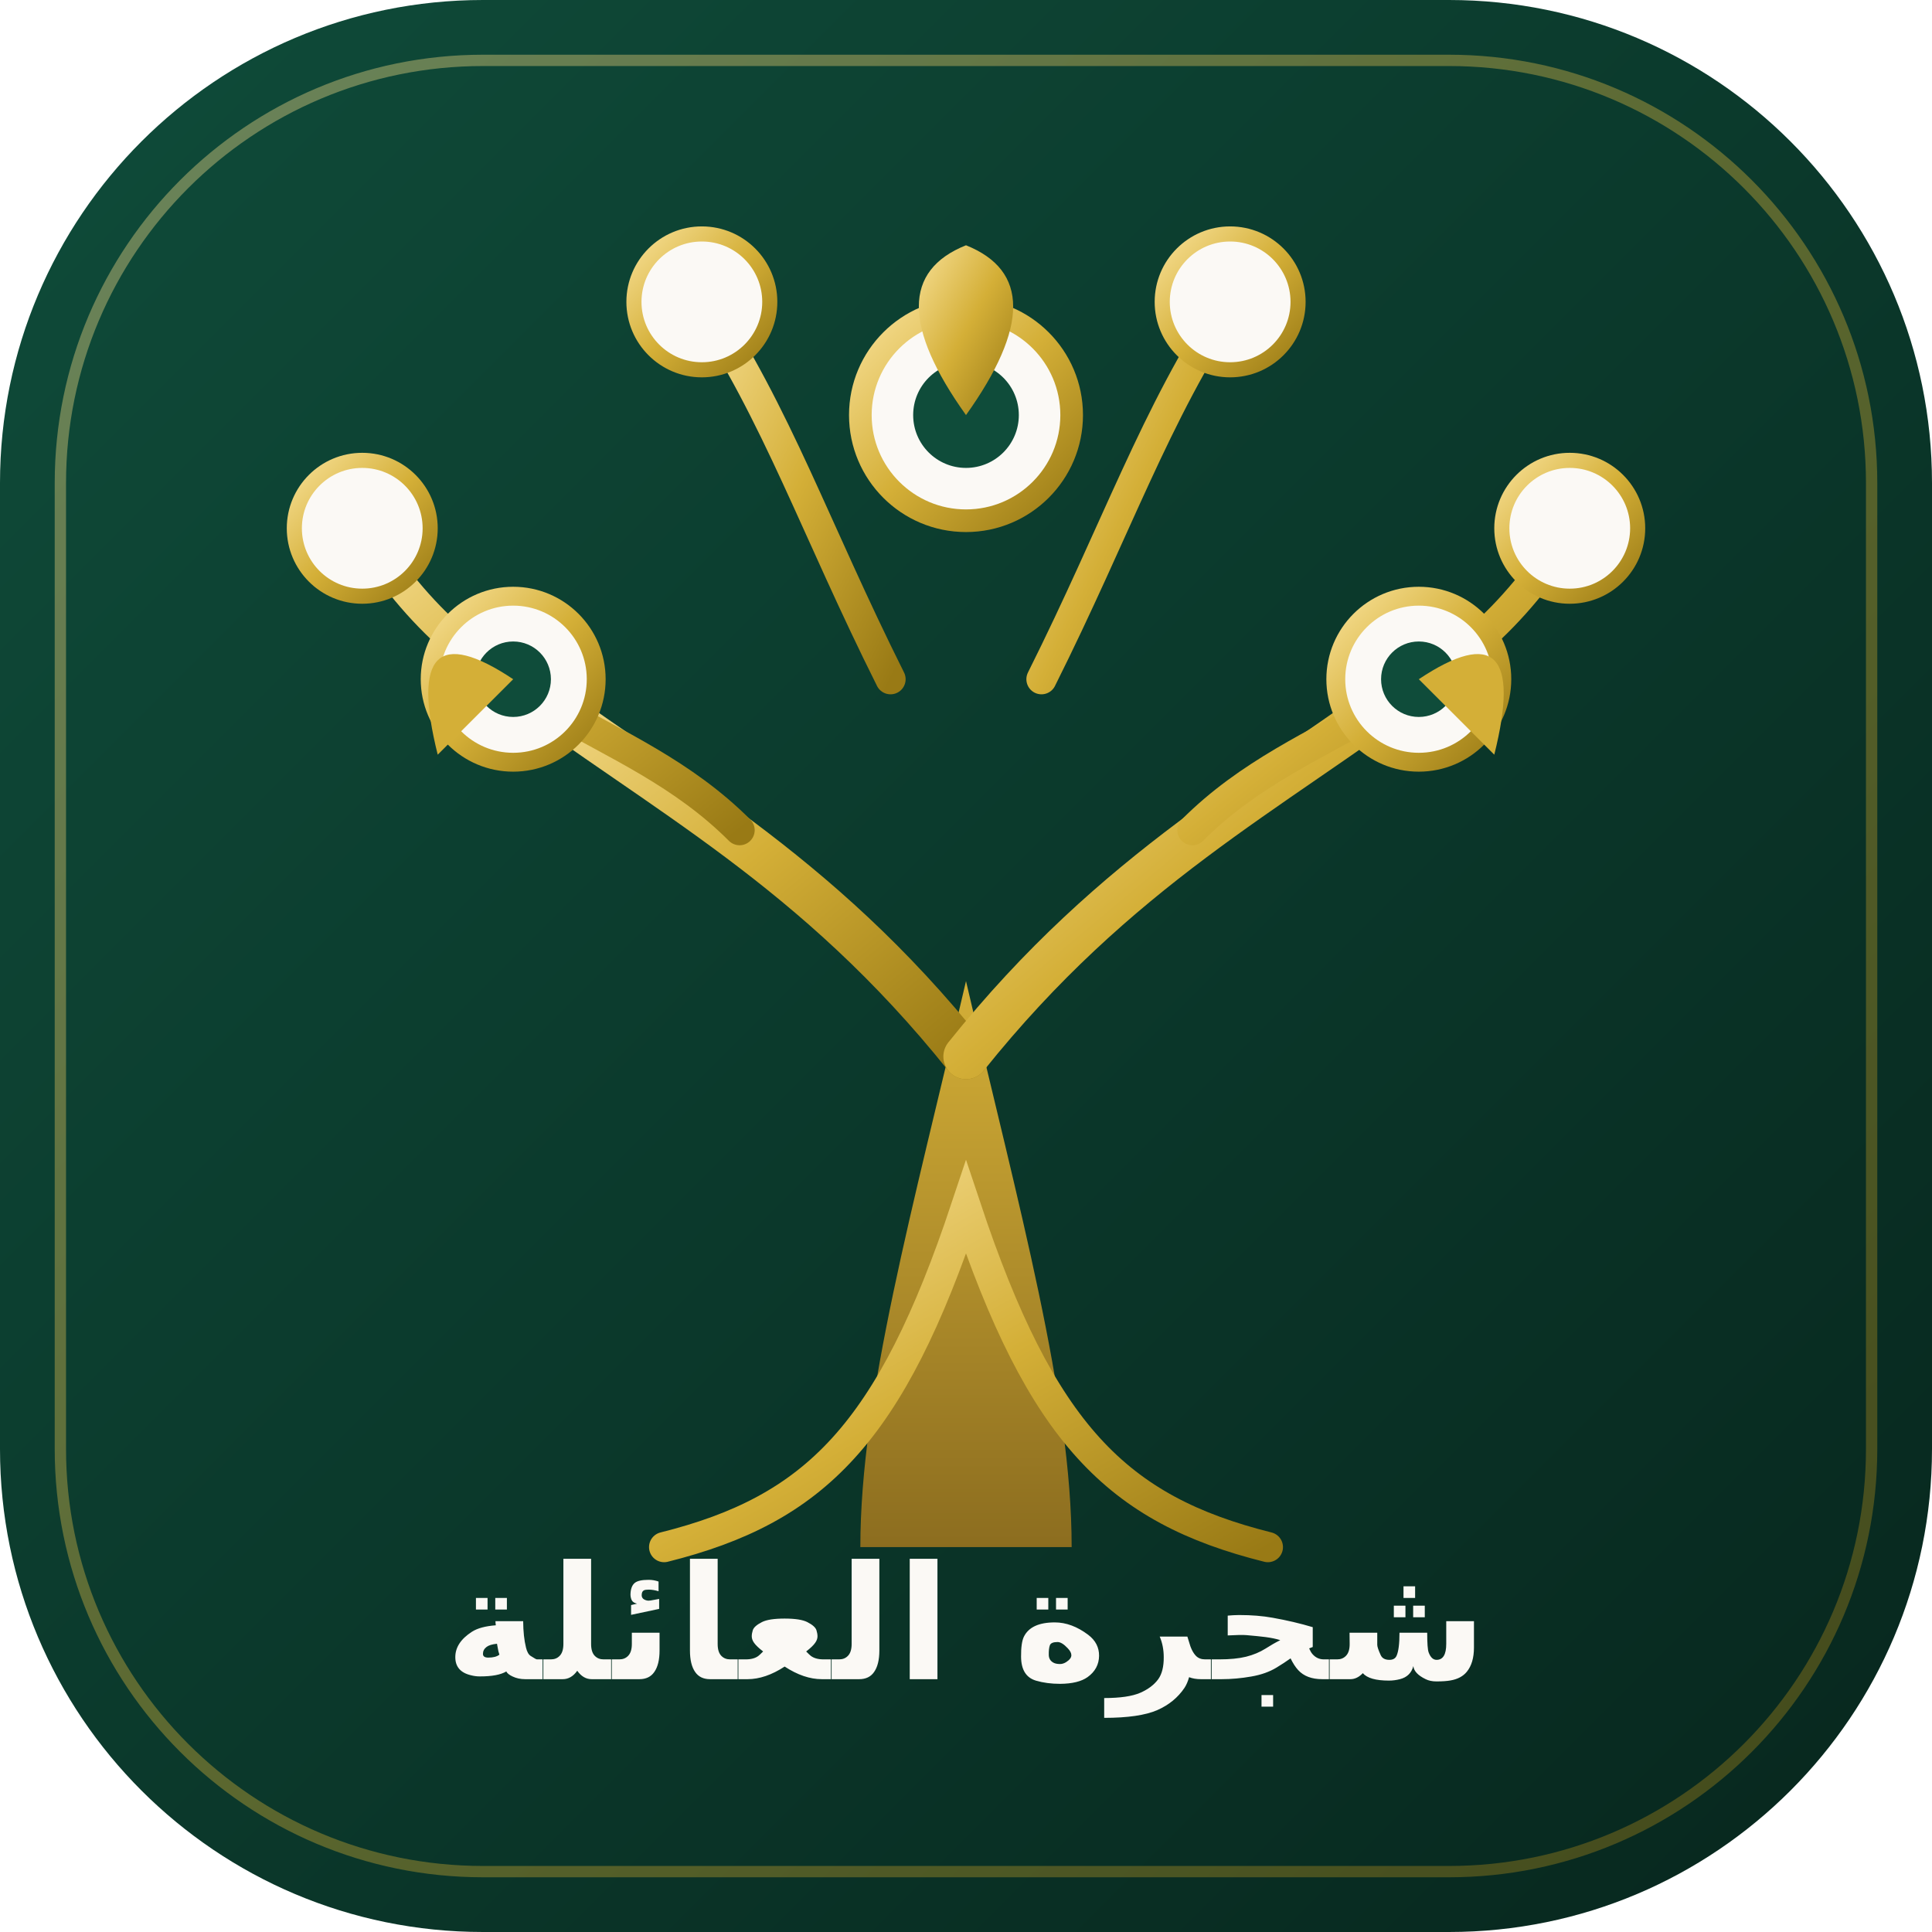
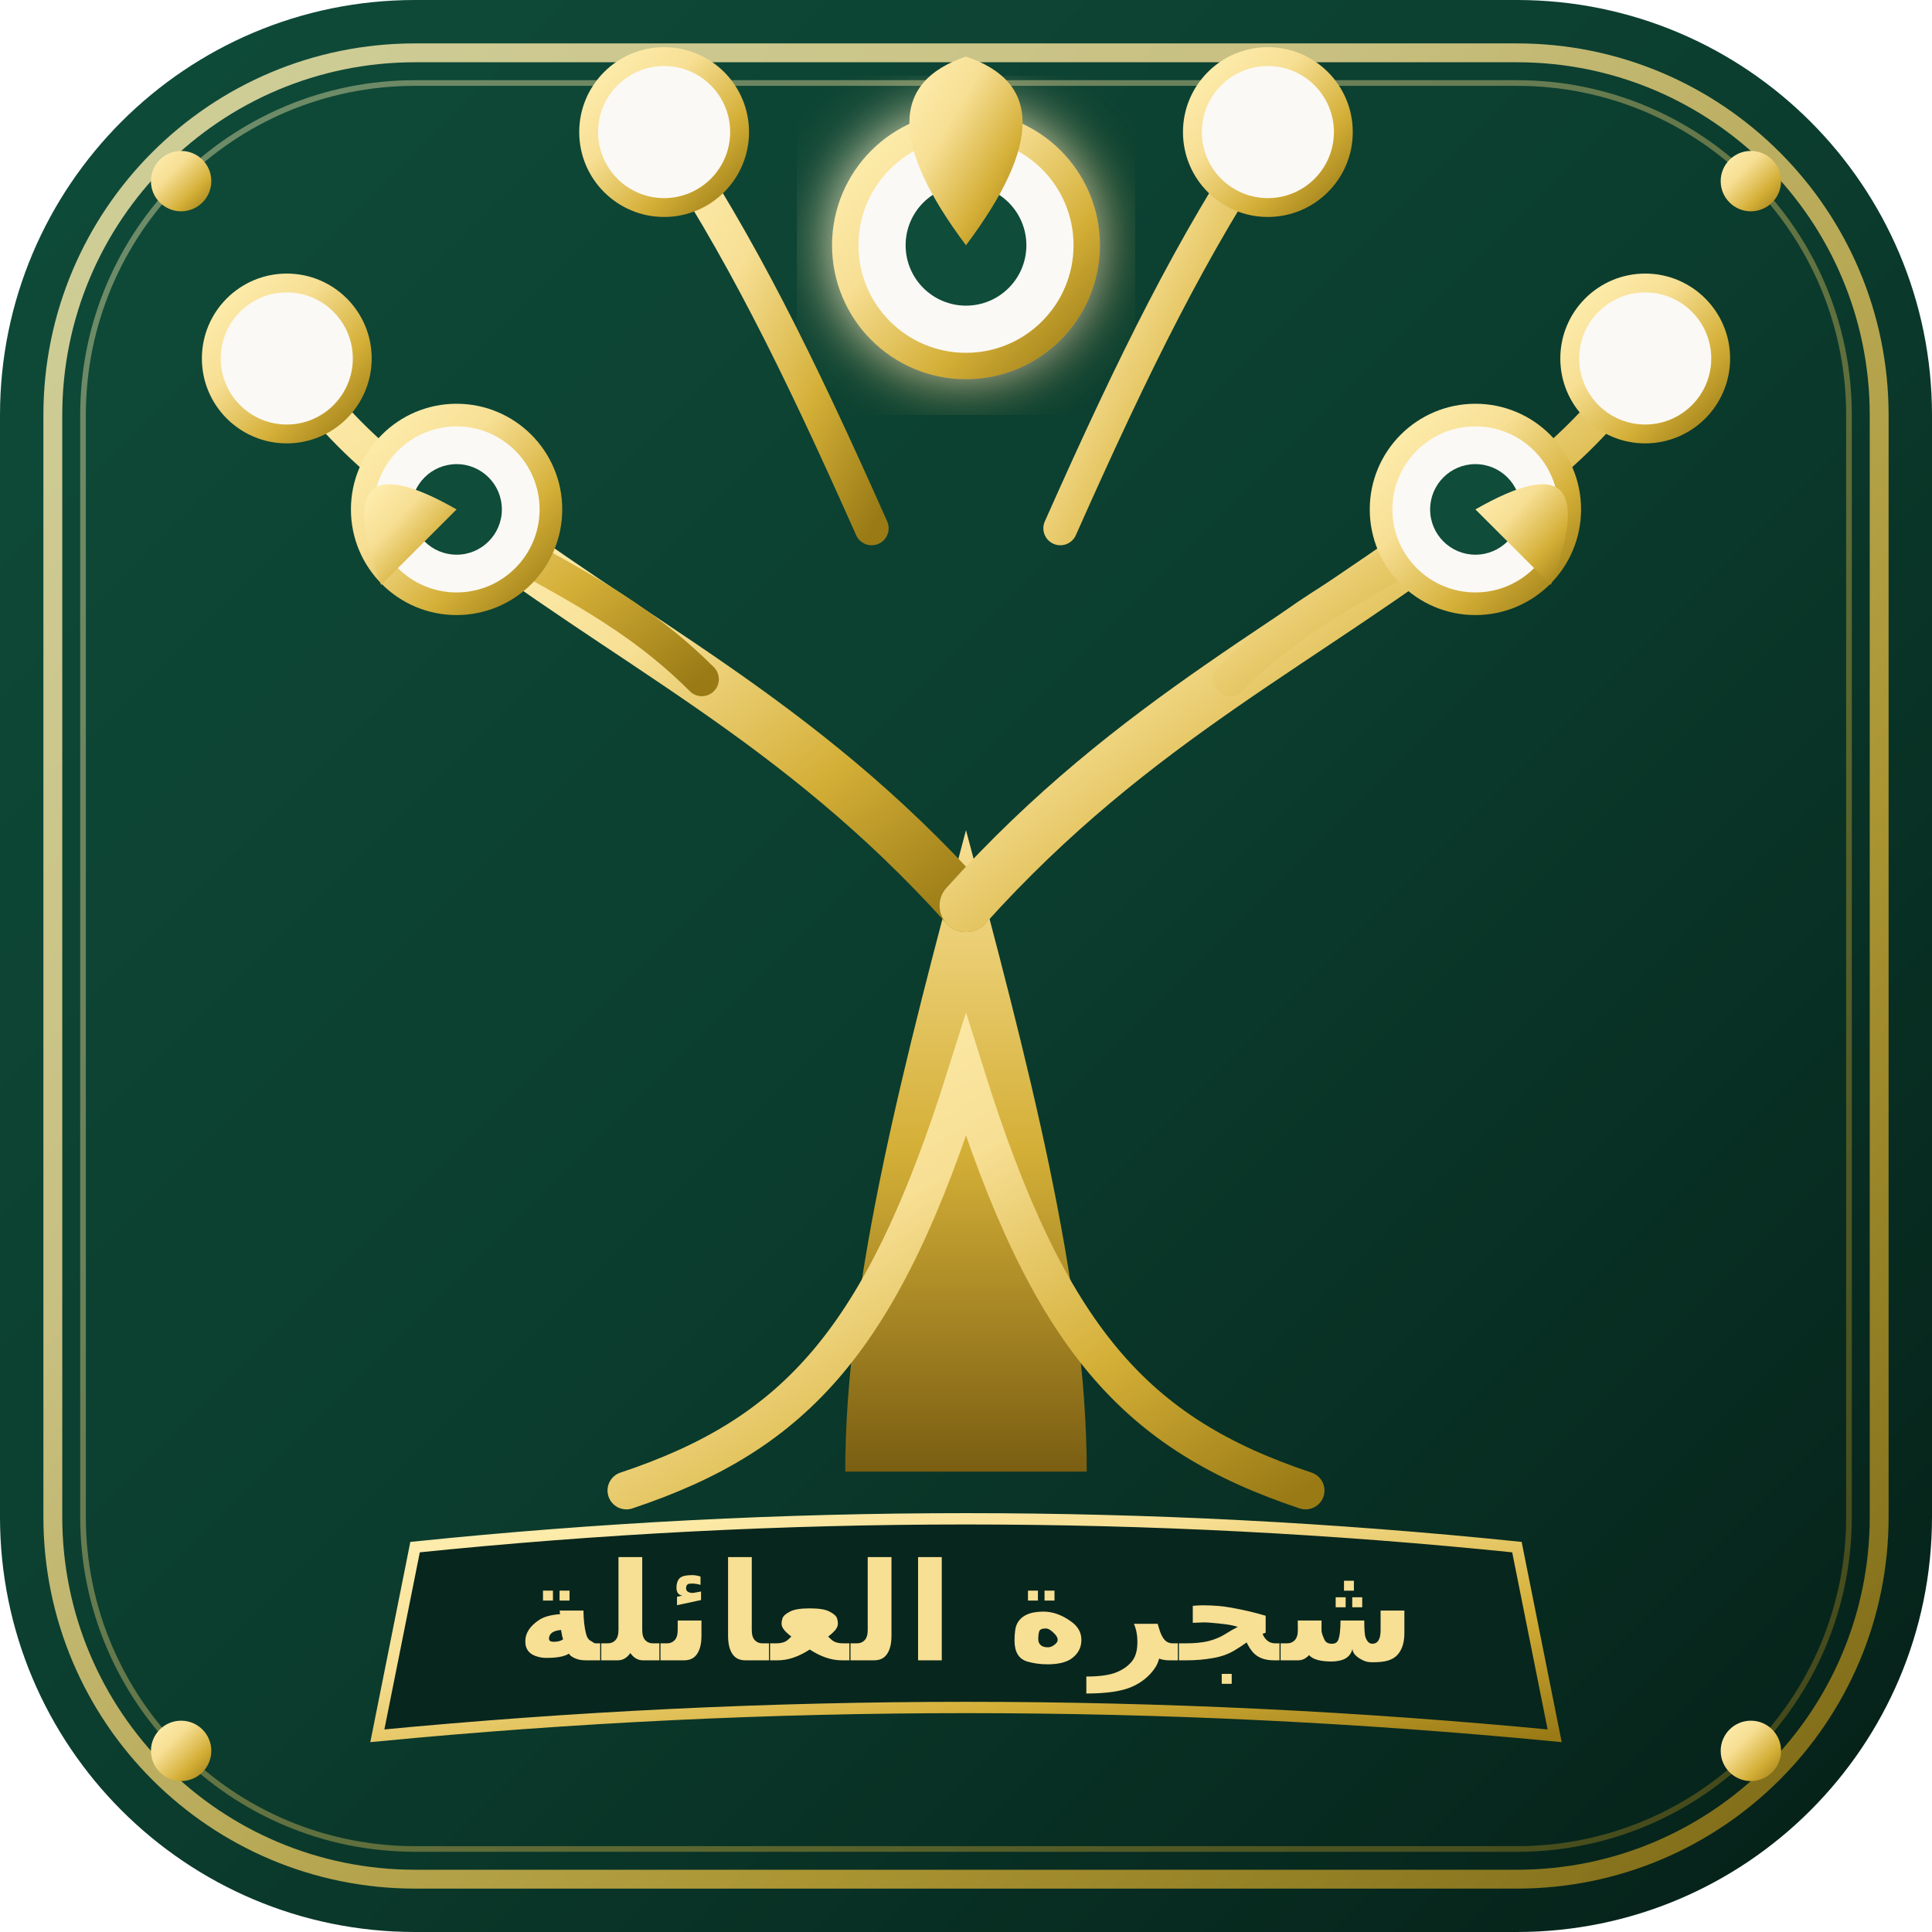
<svg xmlns="http://www.w3.org/2000/svg" viewBox="0 0 512 512" width="512" height="512">
  <defs>
    <linearGradient id="bgGrad" x1="0%" y1="0%" x2="100%" y2="100%">
      <stop offset="0%" stop-color="#0F4C3A" />
-       <stop offset="100%" stop-color="#07261D" />
+       <stop offset="50%" stop-color="#0B3D2E" />
+       <stop offset="100%" stop-color="#051F17" />
    </linearGradient>
    <linearGradient id="goldGrad" x1="0%" y1="0%" x2="100%" y2="100%">
-       <stop offset="0%" stop-color="#F7DF94" />
-       <stop offset="50%" stop-color="#D4AF37" />
+       <stop offset="0%" stop-color="#FFF0B3" />
+       <stop offset="35%" stop-color="#F7DF94" />
+       <stop offset="70%" stop-color="#D4AF37" />
      <stop offset="100%" stop-color="#997A15" />
    </linearGradient>
    <linearGradient id="trunkGrad" x1="0%" y1="0%" x2="0%" y2="100%">
-       <stop offset="0%" stop-color="#D4AF37" />
-       <stop offset="100%" stop-color="#8C6D1F" />
+       <stop offset="0%" stop-color="#F7DF94" />
+       <stop offset="50%" stop-color="#D4AF37" />
+       <stop offset="100%" stop-color="#7A5E12" />
    </linearGradient>
+     <filter id="glow" x="-20%" y="-20%" width="140%" height="140%">
+       <feGaussianBlur stdDeviation="8" result="blur" />
+       <feComposite in="SourceGraphic" in2="blur" operator="over" />
+     </filter>
  </defs>
-   <rect width="512" height="512" rx="128" fill="url(#bgGrad)" />
-   <rect x="16" y="16" width="480" height="480" rx="112" fill="none" stroke="url(#goldGrad)" stroke-width="3" stroke-opacity="0.4" />
-   <g transform="translate(256, 260)">
-     <path d="M-28,150 C-28,110 -14,60 0,0 C14,60 28,110 28,150 Z" fill="url(#trunkGrad)" />
-     <path d="M-80,150 C-40,140 -20,120 0,60 C20,120 40,140 80,150" fill="none" stroke="url(#goldGrad)" stroke-width="8" stroke-linecap="round" />
-     <path d="M0,20 C-40,-30 -80,-50 -120,-80" fill="none" stroke="url(#goldGrad)" stroke-width="12" stroke-linecap="round" />
-     <path d="M0,20 C40,-30 80,-50 120,-80" fill="none" stroke="url(#goldGrad)" stroke-width="12" stroke-linecap="round" />
-     <path d="M0,0 C0,-60 0,-110 0,-140" fill="none" stroke="url(#goldGrad)" stroke-width="14" stroke-linecap="round" />
-     <path d="M-60,-40 C-90,-70 -130,-70 -160,-120" fill="none" stroke="url(#goldGrad)" stroke-width="8" stroke-linecap="round" />
-     <path d="M60,-40 C90,-70 130,-70 160,-120" fill="none" stroke="url(#goldGrad)" stroke-width="8" stroke-linecap="round" />
-     <path d="M-20,-80 C-40,-120 -50,-150 -70,-180" fill="none" stroke="url(#goldGrad)" stroke-width="8" stroke-linecap="round" />
-     <path d="M20,-80 C40,-120 50,-150 70,-180" fill="none" stroke="url(#goldGrad)" stroke-width="8" stroke-linecap="round" />
-     <circle cx="0" cy="-150" r="28" fill="#FBF9F5" stroke="url(#goldGrad)" stroke-width="6" />
-     <circle cx="0" cy="-150" r="14" fill="#0F4C3A" />
-     <circle cx="-120" cy="-80" r="22" fill="#FBF9F5" stroke="url(#goldGrad)" stroke-width="5" />
-     <circle cx="-120" cy="-80" r="10" fill="#0F4C3A" />
-     <circle cx="120" cy="-80" r="22" fill="#FBF9F5" stroke="url(#goldGrad)" stroke-width="5" />
-     <circle cx="120" cy="-80" r="10" fill="#0F4C3A" />
-     <circle cx="-160" cy="-120" r="18" fill="#FBF9F5" stroke="url(#goldGrad)" stroke-width="4" />
-     <circle cx="-70" cy="-180" r="18" fill="#FBF9F5" stroke="url(#goldGrad)" stroke-width="4" />
-     <circle cx="70" cy="-180" r="18" fill="#FBF9F5" stroke="url(#goldGrad)" stroke-width="4" />
-     <circle cx="160" cy="-120" r="18" fill="#FBF9F5" stroke="url(#goldGrad)" stroke-width="4" />
-     <path d="M-120,-80 Q-150,-100 -140,-60 Z" fill="#D4AF37" />
-     <path d="M120,-80 Q150,-100 140,-60 Z" fill="#D4AF37" />
-     <path d="M0,-150 Q-25,-185 0,-195 Q25,-185 0,-150 Z" fill="url(#goldGrad)" />
+   <rect width="512" height="512" rx="110" fill="url(#bgGrad)" />
+   <rect x="14" y="14" width="484" height="484" rx="96" fill="none" stroke="url(#goldGrad)" stroke-width="5" stroke-opacity="0.8" />
+   <rect x="22" y="22" width="468" height="468" rx="88" fill="none" stroke="url(#goldGrad)" stroke-width="1.5" stroke-opacity="0.4" />
+   <circle cx="48" cy="48" r="8" fill="url(#goldGrad)" />
+   <circle cx="464" cy="48" r="8" fill="url(#goldGrad)" />
+   <circle cx="48" cy="464" r="8" fill="url(#goldGrad)" />
+   <circle cx="464" cy="464" r="8" fill="url(#goldGrad)" />
+   <g transform="translate(256, 230)">
+     <path d="M-32,160 C-32,110 -16,50 0,-10 C16,50 32,110 32,160 Z" fill="url(#trunkGrad)" />
+     <path d="M-90,165 C-45,150 -22,125 0,55 C22,125 45,150 90,165" fill="none" stroke="url(#goldGrad)" stroke-width="10" stroke-linecap="round" />
+     <path d="M0,10 C-45,-40 -90,-60 -135,-95" fill="none" stroke="url(#goldGrad)" stroke-width="14" stroke-linecap="round" />
+     <path d="M0,10 C45,-40 90,-60 135,-95" fill="none" stroke="url(#goldGrad)" stroke-width="14" stroke-linecap="round" />
+     <path d="M0,-10 C0,-75 0,-125 0,-155" fill="none" stroke="url(#goldGrad)" stroke-width="16" stroke-linecap="round" />
+     <path d="M-70,-50 C-105,-85 -145,-85 -180,-135" fill="none" stroke="url(#goldGrad)" stroke-width="9" stroke-linecap="round" />
+     <path d="M70,-50 C105,-85 145,-85 180,-135" fill="none" stroke="url(#goldGrad)" stroke-width="9" stroke-linecap="round" />
+     <path d="M-25,-90 C-45,-135 -60,-165 -80,-195" fill="none" stroke="url(#goldGrad)" stroke-width="9" stroke-linecap="round" />
+     <path d="M25,-90 C45,-135 60,-165 80,-195" fill="none" stroke="url(#goldGrad)" stroke-width="9" stroke-linecap="round" />
+     <circle cx="0" cy="-165" r="32" fill="#FBF9F5" stroke="url(#goldGrad)" stroke-width="7" filter="url(#glow)" />
+     <circle cx="0" cy="-165" r="16" fill="#0F4C3A" />
+     <circle cx="-135" cy="-95" r="25" fill="#FBF9F5" stroke="url(#goldGrad)" stroke-width="6" />
+     <circle cx="-135" cy="-95" r="12" fill="#0F4C3A" />
+     <circle cx="135" cy="-95" r="25" fill="#FBF9F5" stroke="url(#goldGrad)" stroke-width="6" />
+     <circle cx="135" cy="-95" r="12" fill="#0F4C3A" />
+     <circle cx="-180" cy="-135" r="20" fill="#FBF9F5" stroke="url(#goldGrad)" stroke-width="5" />
+     <circle cx="-80" cy="-195" r="20" fill="#FBF9F5" stroke="url(#goldGrad)" stroke-width="5" />
+     <circle cx="80" cy="-195" r="20" fill="#FBF9F5" stroke="url(#goldGrad)" stroke-width="5" />
+     <circle cx="180" cy="-135" r="20" fill="#FBF9F5" stroke="url(#goldGrad)" stroke-width="5" />
+     <path d="M-135,-95 Q-170,-115 -155,-75 Z" fill="url(#goldGrad)" />
+     <path d="M135,-95 Q170,-115 155,-75 Z" fill="url(#goldGrad)" />
+     <path d="M0,-165 Q-30,-205 0,-215 Q30,-205 0,-165 Z" fill="url(#goldGrad)" />
  </g>
-   <text x="256" y="445" font-family="'Cairo', sans-serif" font-size="42" font-weight="bold" fill="#FBF9F5" text-anchor="middle" letter-spacing="1">شجرة العائلة</text>
+   <path d="M110,410 Q256,395 402,410 L412,460 Q256,445 100,460 Z" fill="#07261D" stroke="url(#goldGrad)" stroke-width="3" />
+   <text x="256" y="440" font-family="'Cairo', 'Tajawal', 'Traditional Arabic', sans-serif" font-size="36" font-weight="900" fill="#F7DF94" text-anchor="middle" letter-spacing="1">شجرة العائلة</text>
</svg>
